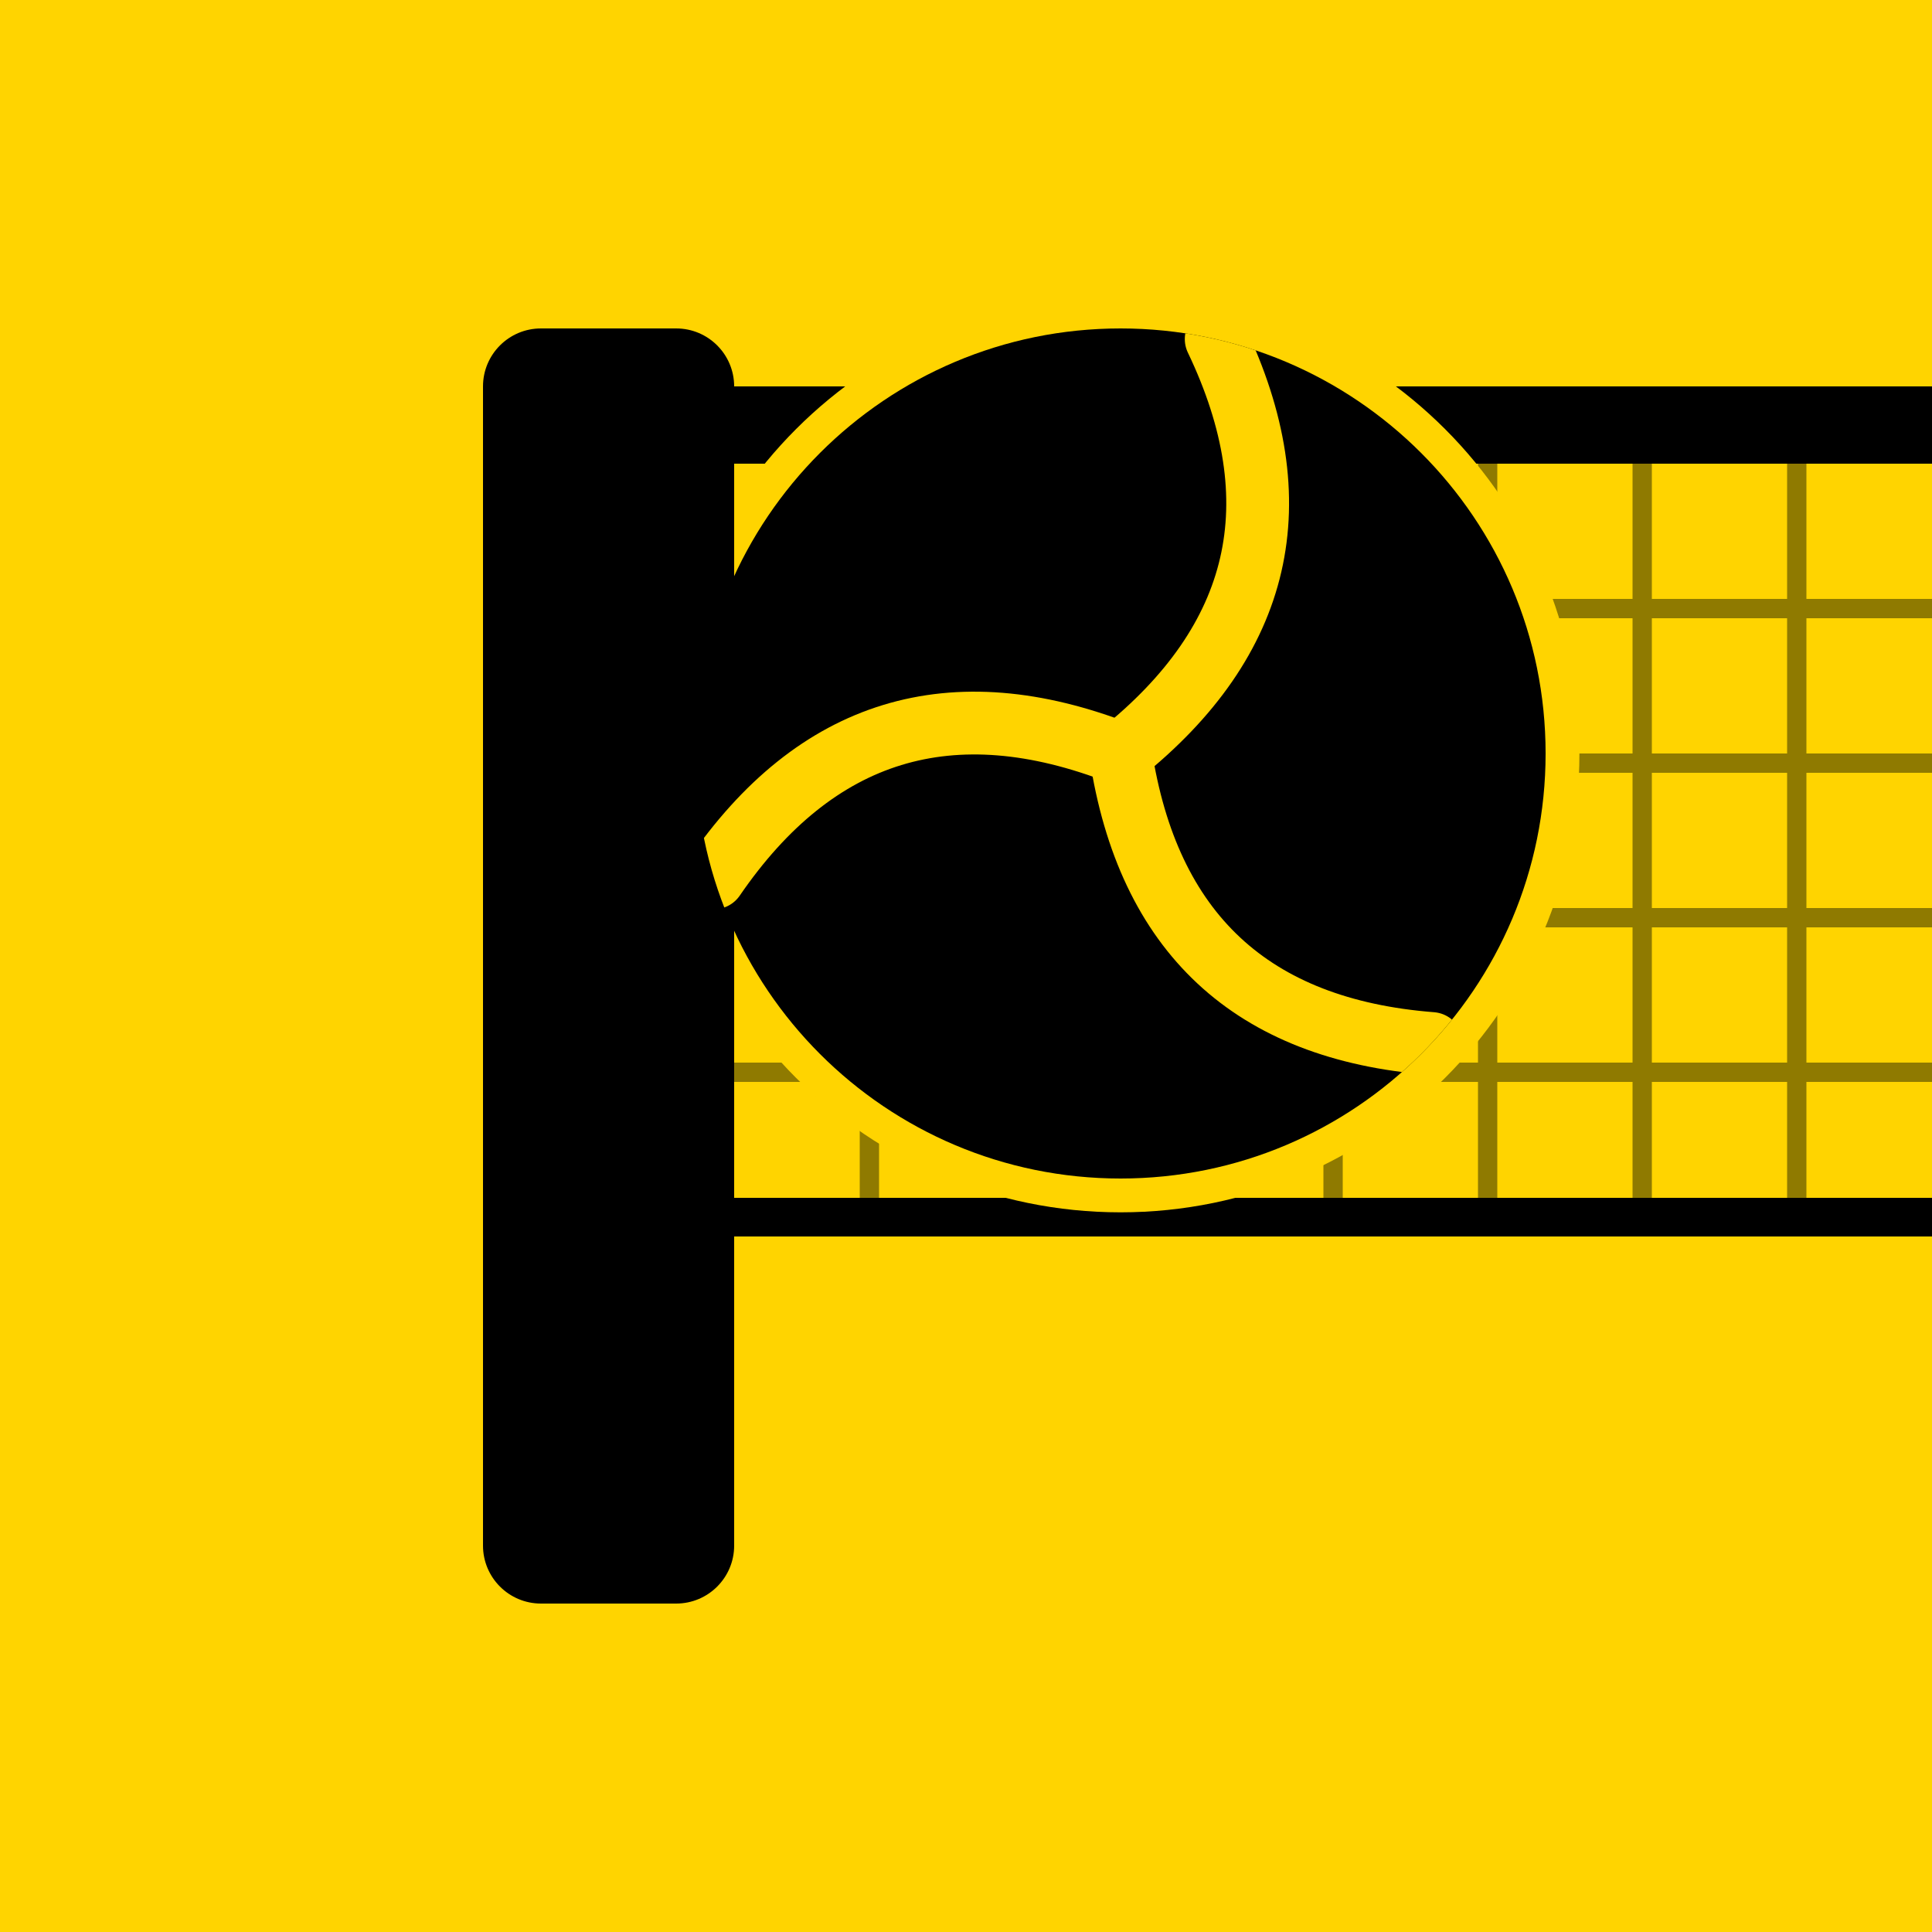
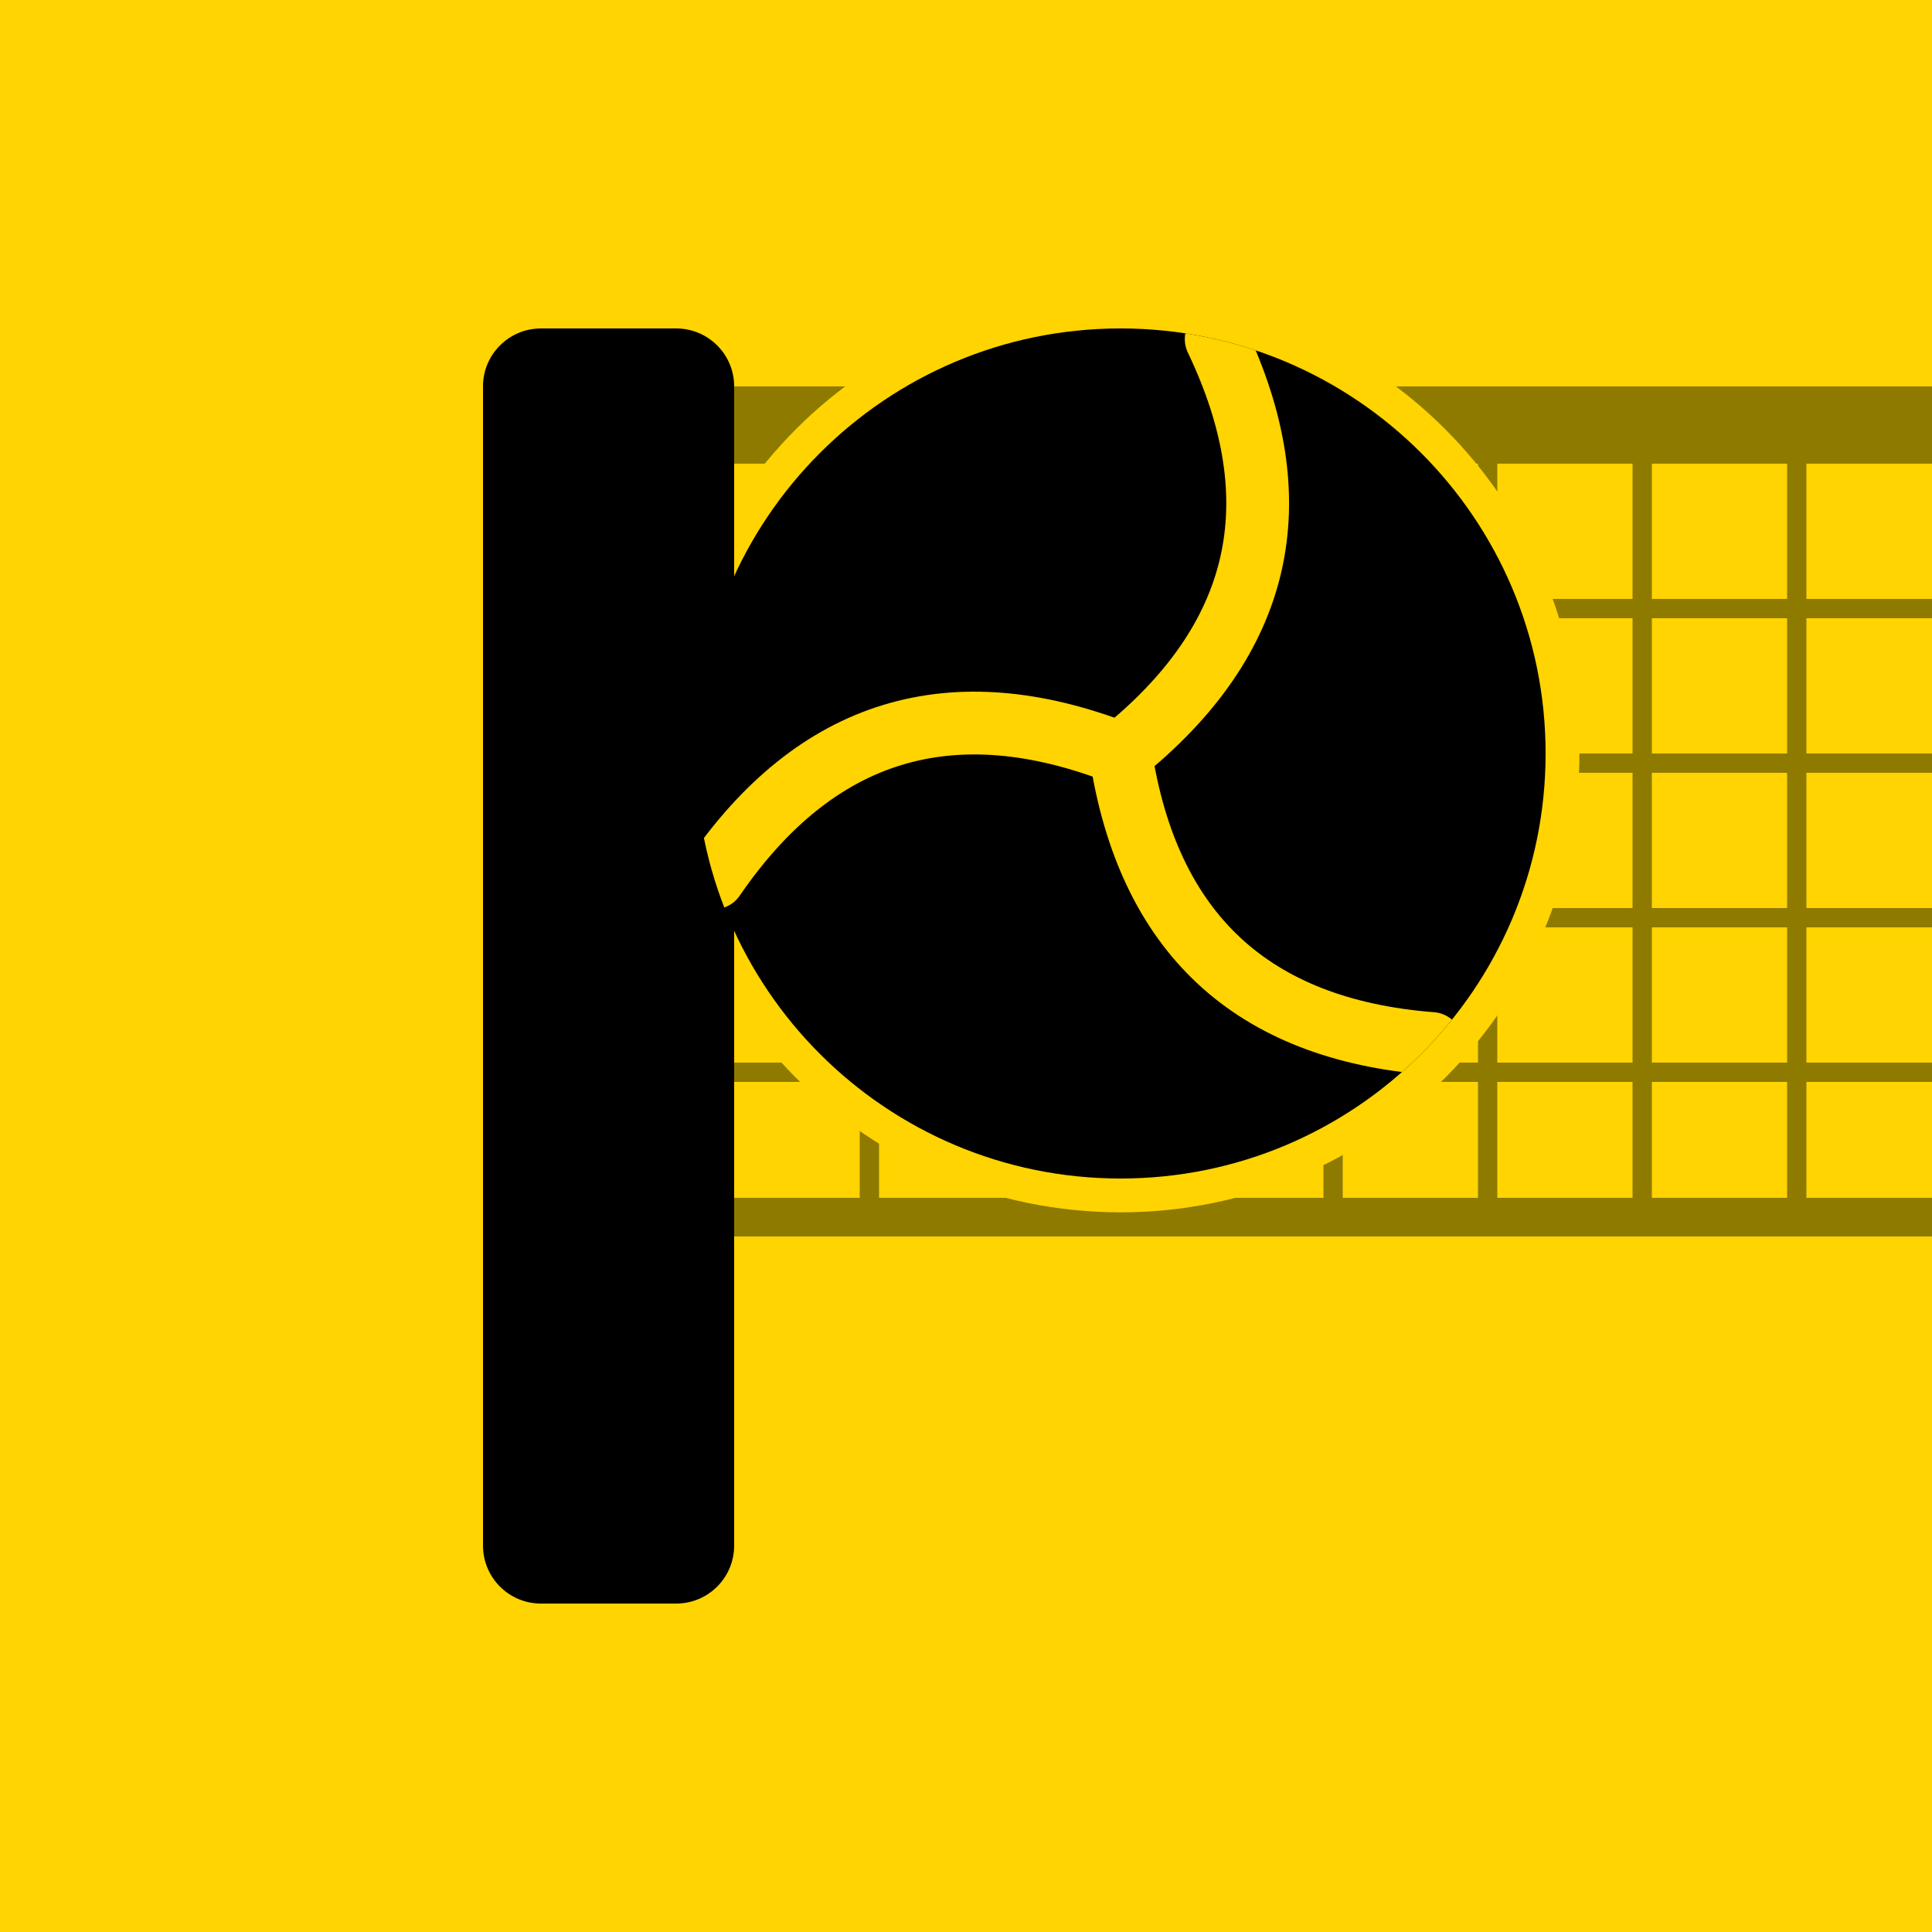
<svg xmlns="http://www.w3.org/2000/svg" viewBox="0 0 200 200">
  <rect width="200" height="200" fill="#FFD400" />
  <path d="M90 40V128M106 40V128M122 40V128M138 40V128M154 40V128M170 40V128M186 40V128M202 40V128M74 63H200M74 79H200M74 95H200M74 111H200M74 127H200" stroke="#8f7a00" stroke-width="2" fill="none" />
-   <rect x="74" y="40" width="126" height="8" fill="#000000" />
-   <rect x="74" y="124" width="126" height="4" fill="#000000" />
+   <rect x="74" y="40" width="126" height="8" fill="#8f7a00" />
+   <rect x="74" y="124" width="126" height="4" fill="#8f7a00" />
  <circle cx="116" cy="78" r="47.5" fill="#FFD400" />
  <rect x="50" y="34" width="26" height="132" rx="6" fill="#000000" />
  <clipPath id="bola">
    <circle cx="116" cy="78" r="44" />
  </clipPath>
  <circle cx="116" cy="78" r="44" fill="#000000" />
  <g clip-path="url(#bola)">
    <g transform="translate(116 78)" fill="none" stroke="#FFD400" stroke-width="6.5" stroke-linecap="round">
      <g transform="rotate(0)">
        <path d="M0 0 Q22.0 -17.6 9.9 -42.9" />
      </g>
      <g transform="rotate(120)">
        <path d="M0 0 Q22.0 -17.6 9.9 -42.9" />
      </g>
      <g transform="rotate(240)">
        <path d="M0 0 Q22.0 -17.6 9.9 -42.9" />
      </g>
    </g>
  </g>
</svg>
